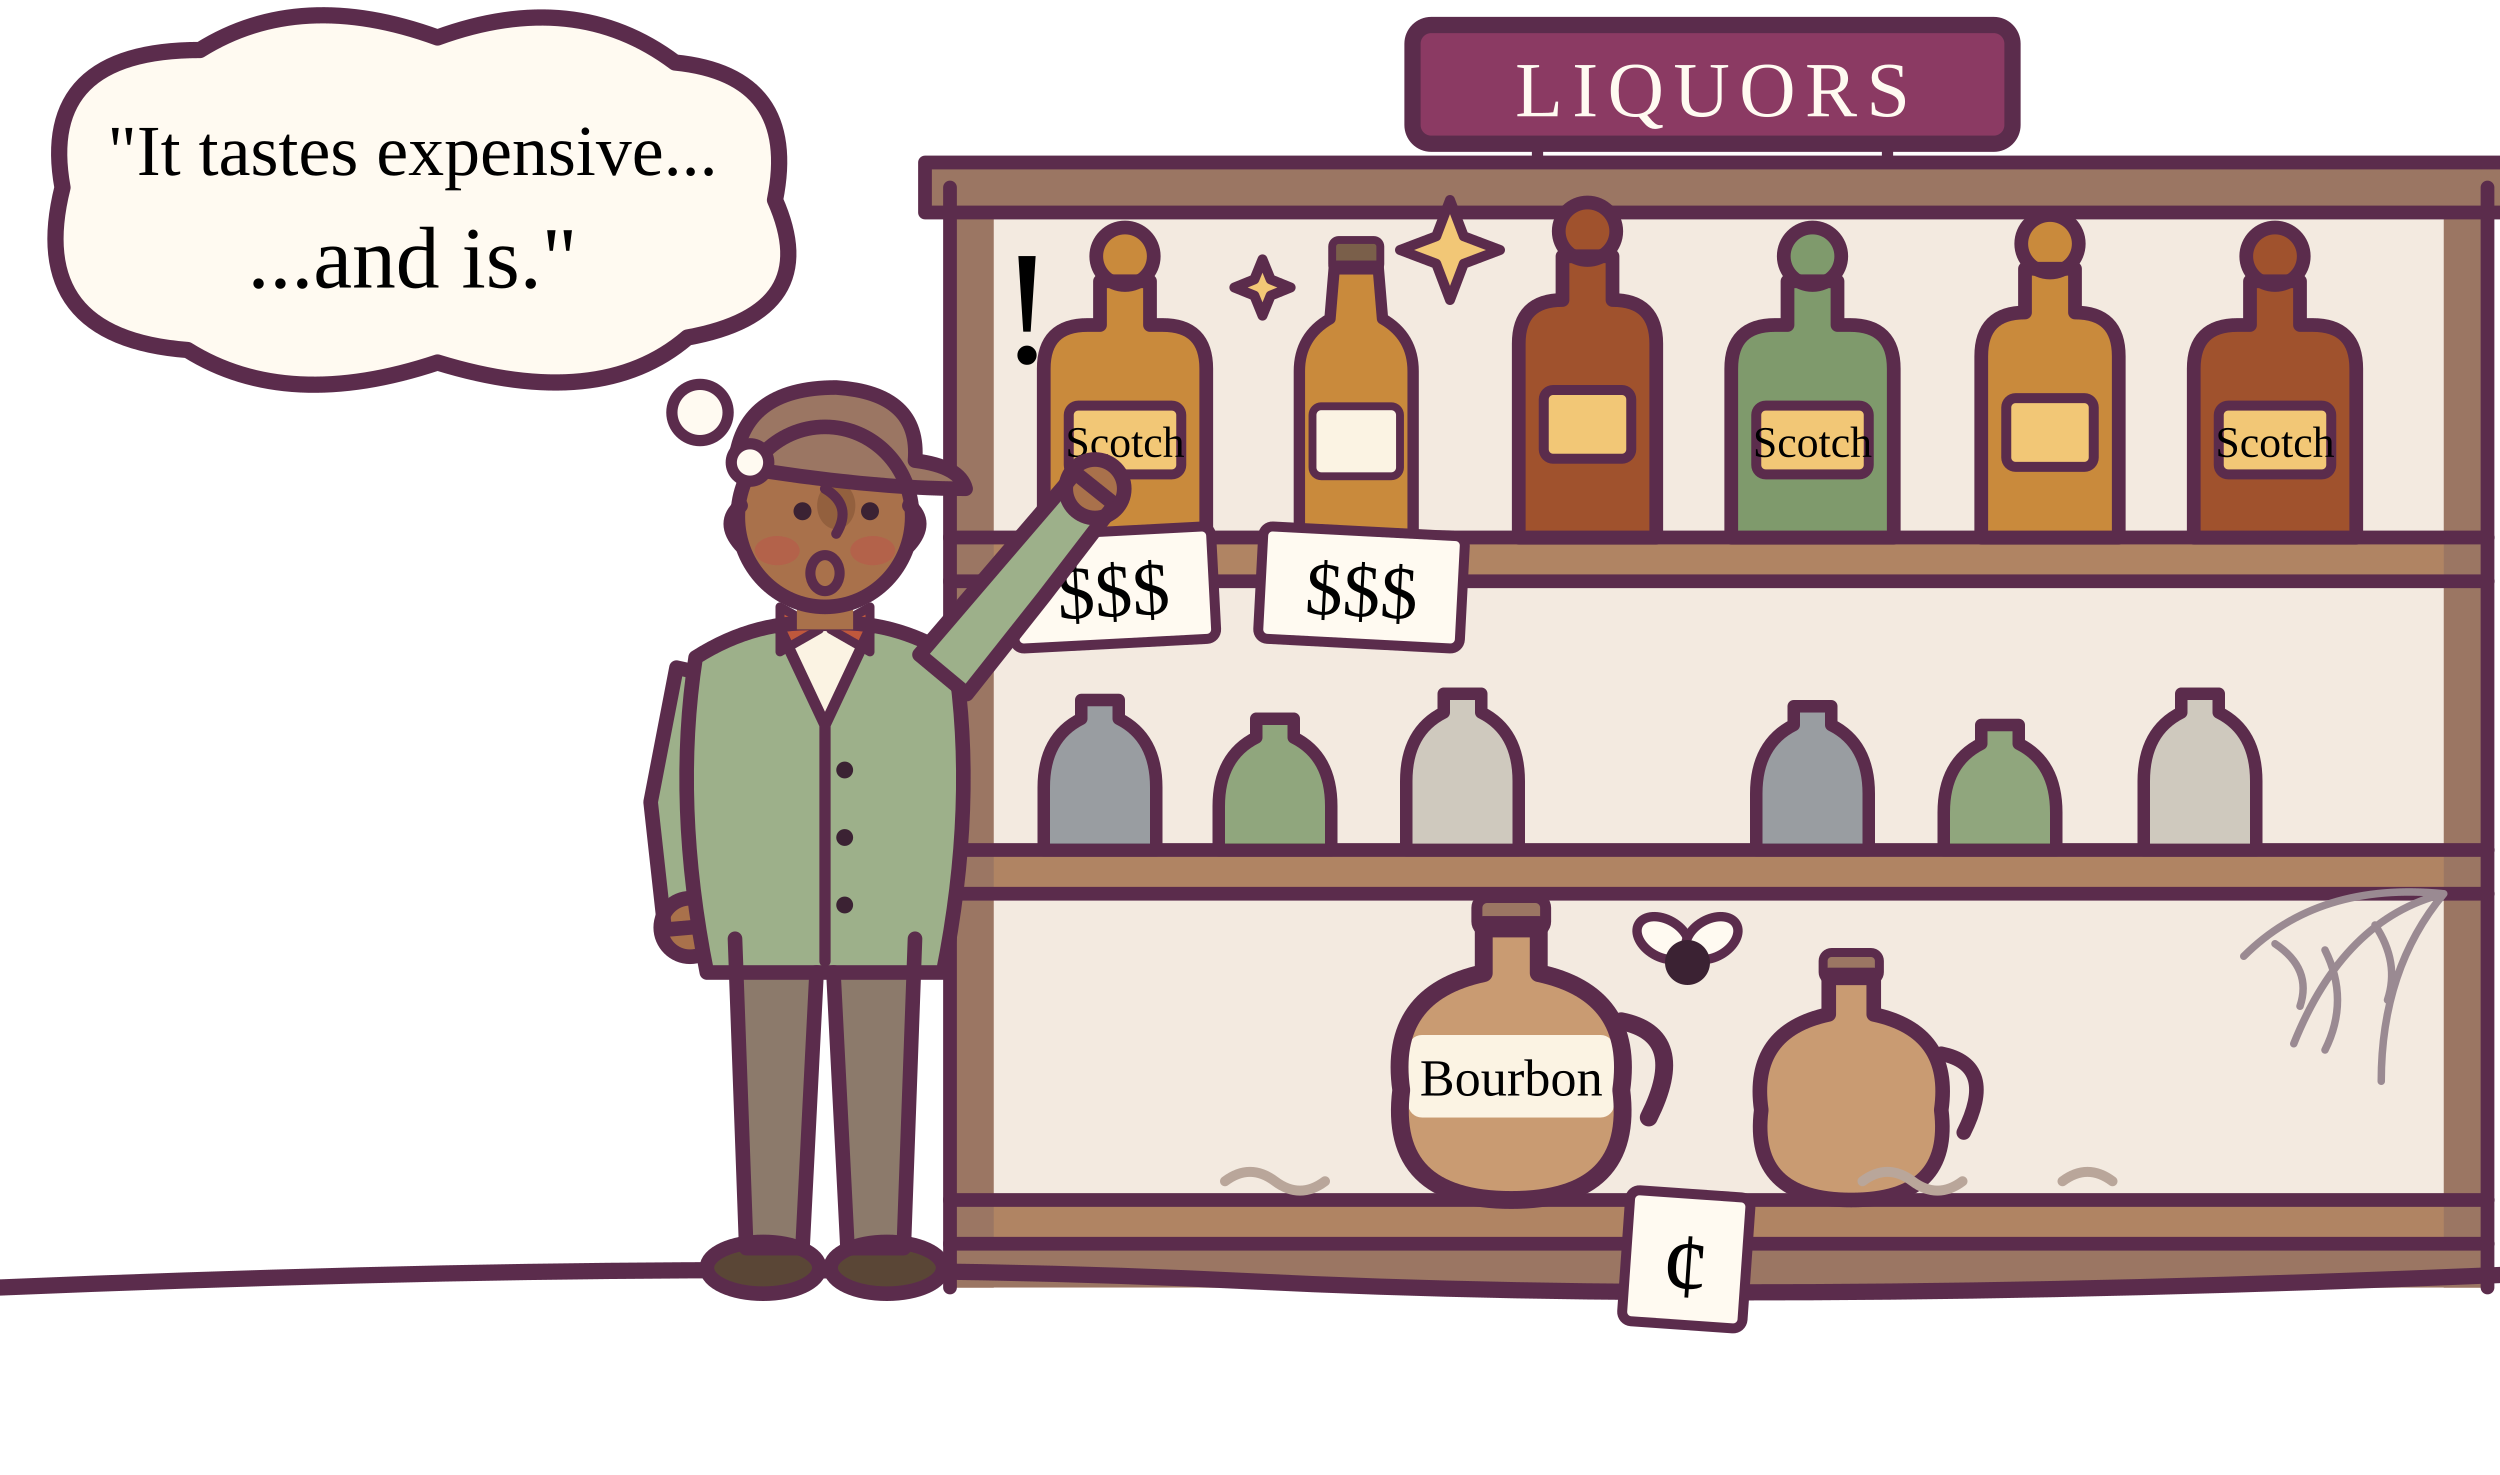
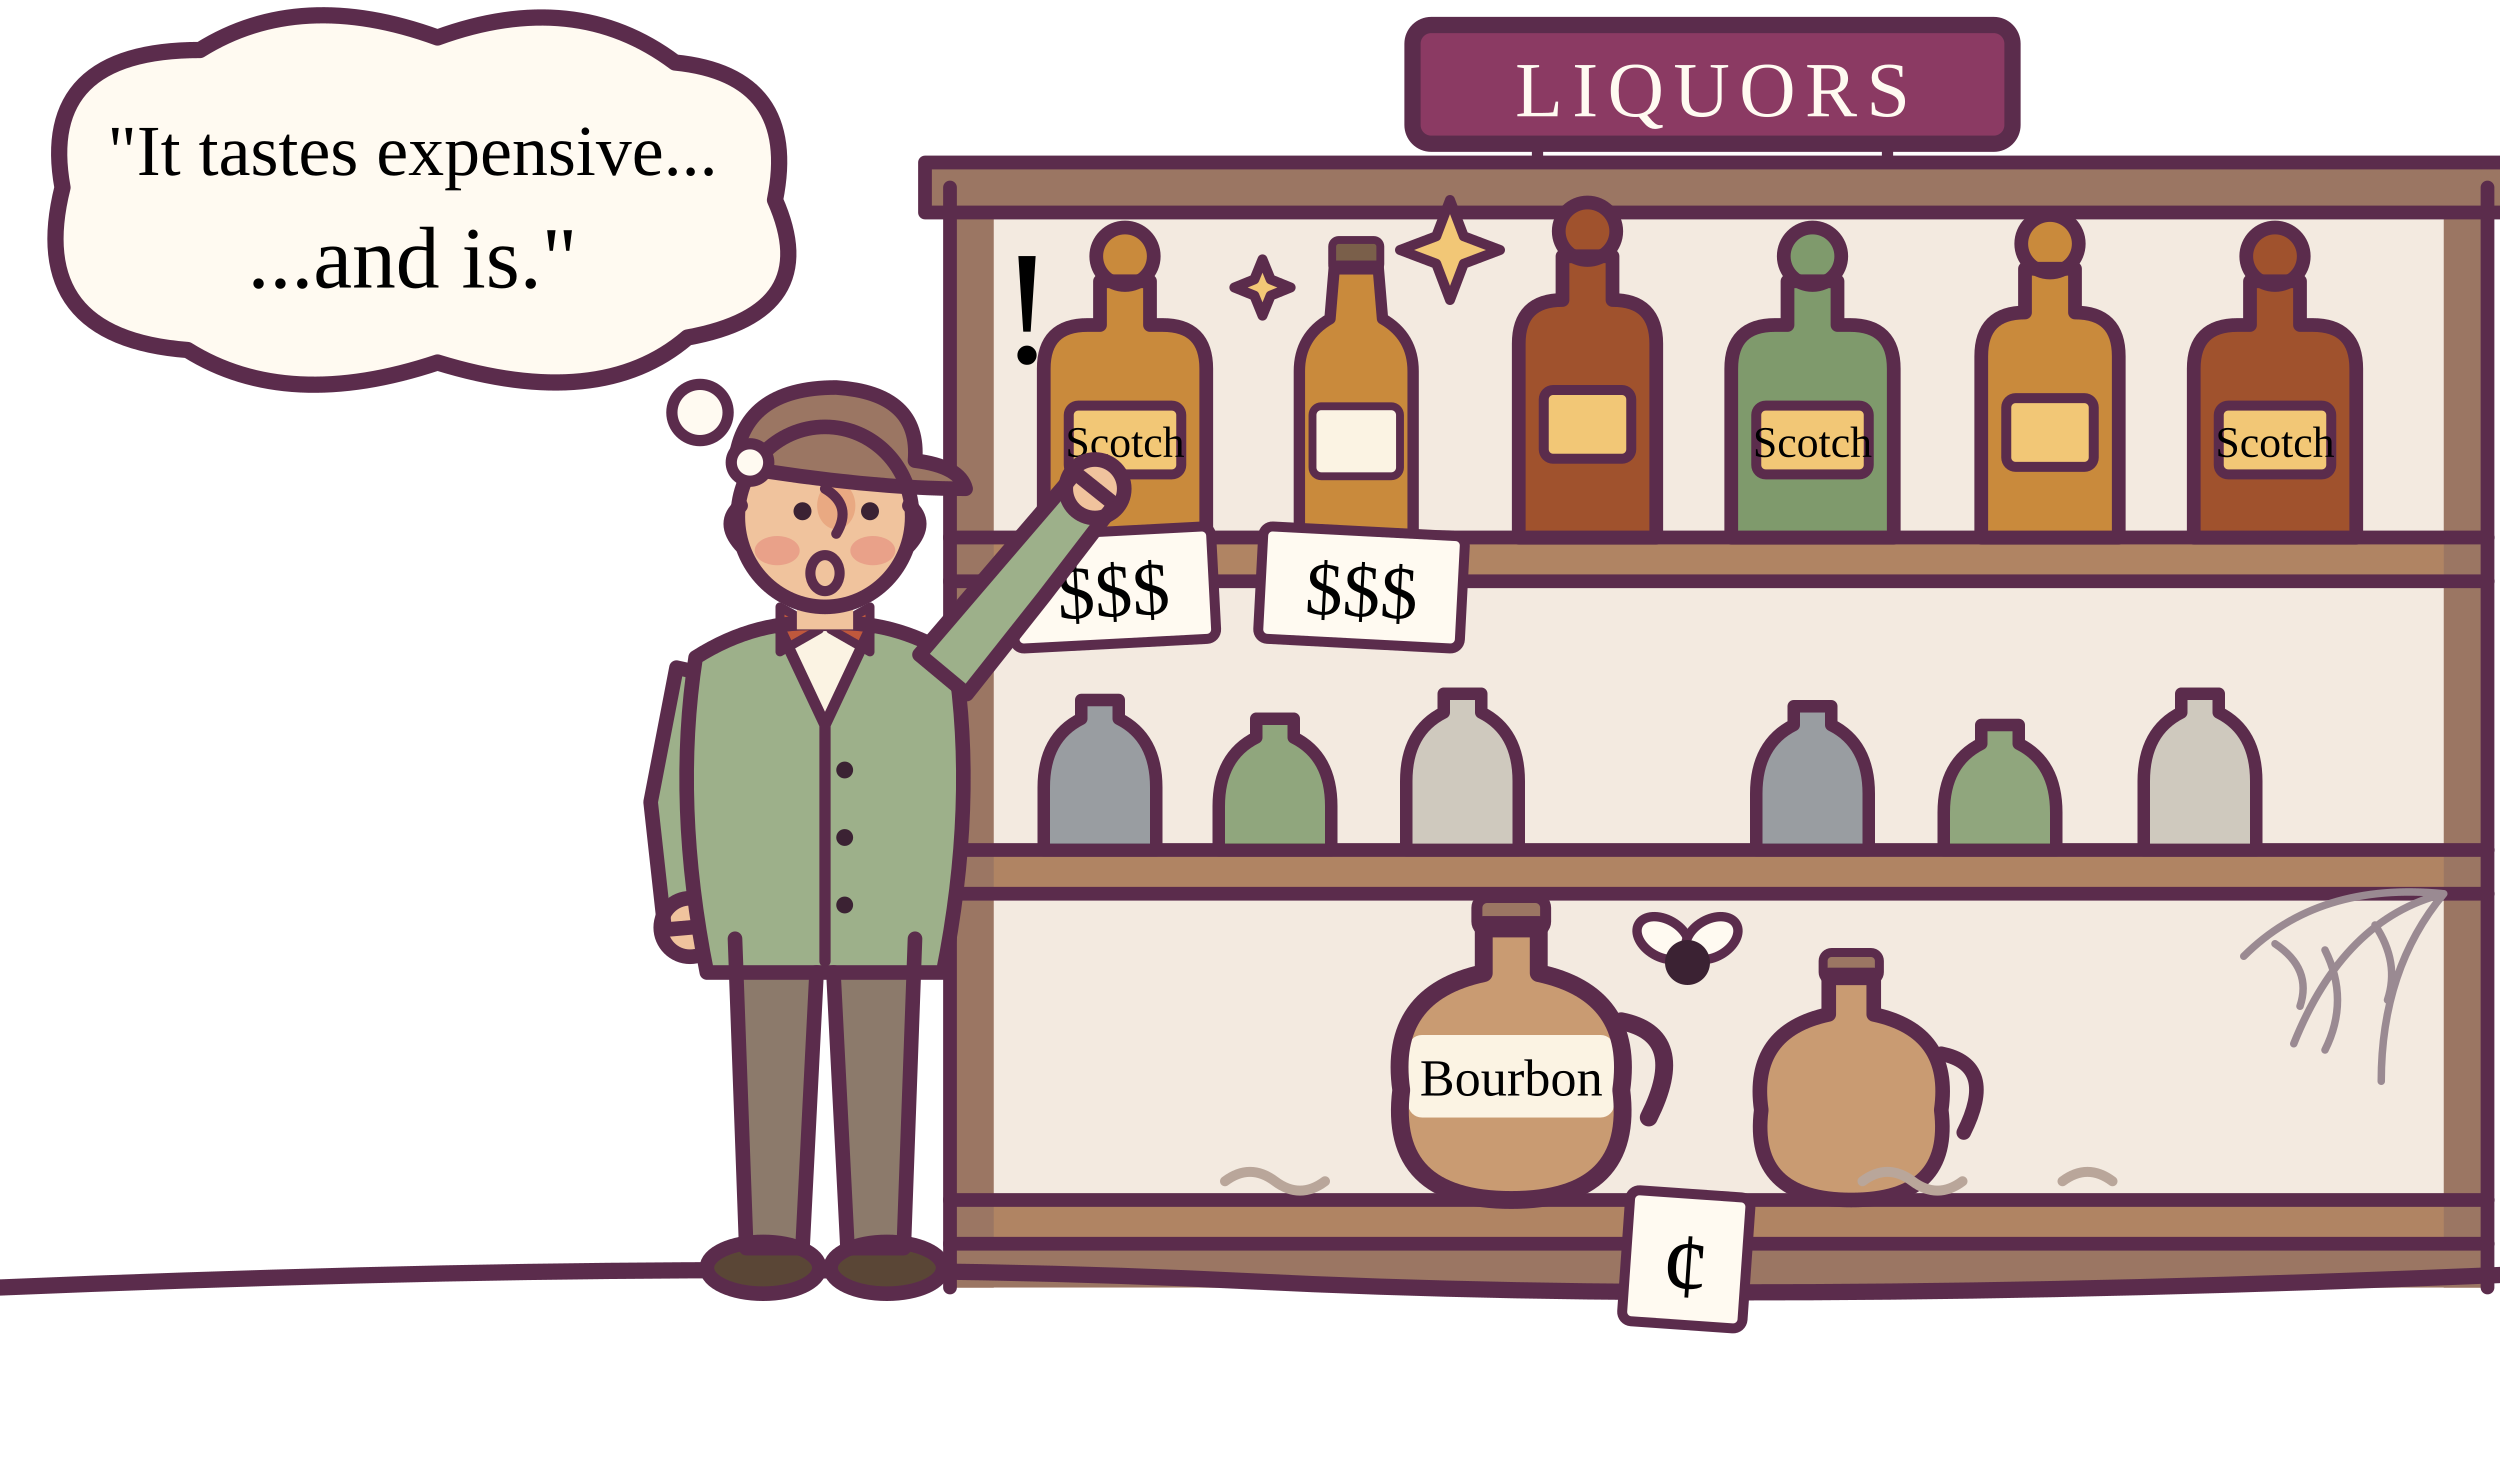
<svg viewBox="0 0 400 236" role="img" aria-label="At the liquor store, the customer reaches for the Scotch on the top shelf and spots Maker's Mark sitting right next to it, priced the same. He remembers the ad: It tastes expensive... and is. Down on the bottom shelf, the cheap bourbon jugs gather dust">
  <g filter="url(#wash)">
    <rect x="152" y="30" width="246" height="176" fill="#ead8c6" opacity=".55" />
    <rect x="148" y="26" width="254" height="8" fill="#9b7663" />
    <rect x="152" y="86" width="246" height="7" fill="#b08463" />
    <rect x="152" y="136" width="246" height="7" fill="#b08463" />
    <rect x="152" y="192" width="246" height="7" fill="#b08463" />
    <rect x="152" y="199" width="246" height="7" fill="#9b7663" />
    <rect x="152" y="30" width="7" height="176" fill="#9b7663" />
    <rect x="391" y="30" width="7" height="176" fill="#9b7663" />
  </g>
  <g filter="url(#crayon)" fill="none" stroke="#5b2c4c" stroke-width="2.2" stroke-linecap="round" stroke-linejoin="round">
    <rect x="148" y="26" width="254" height="8" />
    <path d="M152 86 H398 M152 93 H398" />
    <path d="M152 136 H398 M152 143 H398" />
    <path d="M152 192 H398 M152 199 H398" />
    <path d="M152 30 V206 M398 30 V206" />
  </g>
  <g filter="url(#wash)">
    <rect x="226" y="4" width="96" height="19" rx="3" fill="#8b3a63" />
  </g>
  <g filter="url(#crayon)" fill="none" stroke="#5b2c4c" stroke-width="2.6" stroke-linecap="round" stroke-linejoin="round">
    <rect x="226" y="4" width="96" height="19" rx="3" />
    <path d="M246 23 V26 M302 23 V26" stroke-width="1.8" />
  </g>
  <text class="letter" x="274" y="18.6" font-size="12.5" text-anchor="middle" style="fill:#fffaf1;letter-spacing:.12em">LIQUORS</text>
  <g filter="url(#crayon)" fill="none" stroke="#5b2c4c" stroke-width="2.6" stroke-linecap="round" stroke-linejoin="round">
    <path d="M0 206 Q120.0 201 200.0 205 T400 204" />
  </g>
  <g filter="url(#wash)">
    <path d="M167 86 V59 Q167 52 174 52 H176 V45 H184 V52 H186 Q193 52 193 59 V86Z" fill="#c98a3c" />
    <circle cx="180" cy="41" r="4.6" fill="#c98a3c" />
    <rect x="171" y="64.9" width="18" height="11" rx="1.5" fill="#f2c776" />
  </g>
  <g filter="url(#crayon)" fill="none" stroke="#5b2c4c" stroke-width="2.2" stroke-linecap="round" stroke-linejoin="round">
    <path d="M167 86 V59 Q167 52 174 52 H176 V45 H184 V52 H186 Q193 52 193 59 V86Z" />
    <circle cx="180" cy="41" r="4.6" />
    <rect x="171" y="64.9" width="18" height="11" rx="1.5" stroke-width="1.6" />
  </g>
  <text class="letter" x="180" y="73.1" font-size="7" text-anchor="middle">Scotch</text>
  <g transform="translate(217 86) scale(0.7 0.7)">
    <g>
      <g filter="url(#wash)">
        <path d="M-13 0 L-13 -38 Q-13 -46 -6 -50 L-5 -62 L5 -62 L6 -50 Q13 -46 13 -38 L13 0Z" fill="#c98a3c" />
        <rect x="-10" y="-30" width="20" height="16" rx="2" fill="#fbf3e3" />
        <rect x="-5.5" y="-68" width="11" height="7" rx="1.5" fill="#7a5f4a" />
      </g>
      <g filter="url(#crayon)" fill="none" stroke="#5b2c4c" stroke-width="2.6" stroke-linecap="round" stroke-linejoin="round">
        <path d="M-13 0 L-13 -38 Q-13 -46 -6 -50 L-5 -62 L5 -62 L6 -50 Q13 -46 13 -38 L13 0Z" />
        <rect x="-10" y="-30" width="20" height="16" rx="2" stroke-width="1.8" />
        <rect x="-5.5" y="-68" width="11" height="7" rx="1.5" stroke-width="1.8" />
      </g>
    </g>
  </g>
  <g filter="url(#wash)">
    <path d="M243 86 V55 Q243 48 250 48 H250 V41 H258 V48 H258 Q265 48 265 55 V86Z" fill="#a0522d" />
    <circle cx="254" cy="37" r="4.6" fill="#a0522d" />
    <rect x="247" y="62.4" width="14" height="11" rx="1.5" fill="#f2c776" />
  </g>
  <g filter="url(#crayon)" fill="none" stroke="#5b2c4c" stroke-width="2.2" stroke-linecap="round" stroke-linejoin="round">
    <path d="M243 86 V55 Q243 48 250 48 H250 V41 H258 V48 H258 Q265 48 265 55 V86Z" />
    <circle cx="254" cy="37" r="4.6" />
    <rect x="247" y="62.4" width="14" height="11" rx="1.5" stroke-width="1.6" />
  </g>
  <g filter="url(#wash)">
    <path d="M277 86 V59 Q277 52 284 52 H286 V45 H294 V52 H296 Q303 52 303 59 V86Z" fill="#7f9a6c" />
    <circle cx="290" cy="41" r="4.6" fill="#7f9a6c" />
    <rect x="281" y="64.9" width="18" height="11" rx="1.5" fill="#f2c776" />
  </g>
  <g filter="url(#crayon)" fill="none" stroke="#5b2c4c" stroke-width="2.2" stroke-linecap="round" stroke-linejoin="round">
    <path d="M277 86 V59 Q277 52 284 52 H286 V45 H294 V52 H296 Q303 52 303 59 V86Z" />
    <circle cx="290" cy="41" r="4.6" />
    <rect x="281" y="64.9" width="18" height="11" rx="1.5" stroke-width="1.6" />
  </g>
  <text class="letter" x="290" y="73.1" font-size="7" text-anchor="middle">Scotch</text>
  <g filter="url(#wash)">
    <path d="M317 86 V57 Q317 50 324 50 H324 V43 H332 V50 H332 Q339 50 339 57 V86Z" fill="#c98a3c" />
    <circle cx="328" cy="39" r="4.6" fill="#c98a3c" />
    <rect x="321" y="63.7" width="14" height="11" rx="1.5" fill="#f2c776" />
  </g>
  <g filter="url(#crayon)" fill="none" stroke="#5b2c4c" stroke-width="2.2" stroke-linecap="round" stroke-linejoin="round">
    <path d="M317 86 V57 Q317 50 324 50 H324 V43 H332 V50 H332 Q339 50 339 57 V86Z" />
    <circle cx="328" cy="39" r="4.6" />
    <rect x="321" y="63.7" width="14" height="11" rx="1.5" stroke-width="1.6" />
  </g>
  <g filter="url(#wash)">
    <path d="M351 86 V59 Q351 52 358 52 H360 V45 H368 V52 H370 Q377 52 377 59 V86Z" fill="#a0522d" />
    <circle cx="364" cy="41" r="4.6" fill="#a0522d" />
    <rect x="355" y="64.9" width="18" height="11" rx="1.5" fill="#f2c776" />
  </g>
  <g filter="url(#crayon)" fill="none" stroke="#5b2c4c" stroke-width="2.2" stroke-linecap="round" stroke-linejoin="round">
    <path d="M351 86 V59 Q351 52 358 52 H360 V45 H368 V52 H370 Q377 52 377 59 V86Z" />
    <circle cx="364" cy="41" r="4.6" />
    <rect x="355" y="64.9" width="18" height="11" rx="1.5" stroke-width="1.6" />
  </g>
  <text class="letter" x="364" y="73.1" font-size="7" text-anchor="middle">Scotch</text>
  <g transform="rotate(-3 178 92)">
    <g filter="url(#wash)">
      <rect x="161.8" y="85" width="32.3" height="18" rx="1.5" fill="#fffaf1" />
    </g>
    <g filter="url(#crayon)" fill="none" stroke="#5b2c4c" stroke-width="2.6" stroke-linecap="round" stroke-linejoin="round">
      <rect x="161.8" y="85" width="32.3" height="18" rx="1.5" stroke-width="1.6" />
    </g>
    <text class="letter" x="178" y="98.6" font-size="12" text-anchor="middle">$$$</text>
  </g>
  <g transform="rotate(3 218 92)">
    <g filter="url(#wash)">
      <rect x="201.8" y="85" width="32.3" height="18" rx="1.5" fill="#fffaf1" />
    </g>
    <g filter="url(#crayon)" fill="none" stroke="#5b2c4c" stroke-width="2.6" stroke-linecap="round" stroke-linejoin="round">
      <rect x="201.8" y="85" width="32.3" height="18" rx="1.5" stroke-width="1.6" />
    </g>
    <text class="letter" x="218" y="98.6" font-size="12" text-anchor="middle">$$$</text>
  </g>
  <g class="twinkle" style="transform-origin:232px 40px">
    <path d="M232 32 L234.2 37.8 L240 40 L234.2 42.2 L232 48 L229.8 42.2 L224 40 L229.8 37.8Z" fill="#f2c776" stroke="#5b2c4c" stroke-width="1.6" stroke-linejoin="round" />
  </g>
  <g class="twinkle d2" style="transform-origin:202px 46px">
    <path d="M202 41.5 L203.3 44.7 L206.5 46 L203.3 47.3 L202 50.5 L200.7 47.3 L197.5 46 L200.7 44.7Z" fill="#f2c776" stroke="#5b2c4c" stroke-width="1.6" stroke-linejoin="round" />
  </g>
  <g filter="url(#wash)">
    <path d="M167 136 L167 126 Q167 118 173 115 L173 112 L179 112 L179 115 Q185 118 185 126 L185 136Z" fill="#8a8f96" opacity=".85" />
  </g>
  <g filter="url(#crayon)" fill="none" stroke="#5b2c4c" stroke-width="2.6" stroke-linecap="round" stroke-linejoin="round">
    <path d="M167 136 L167 126 Q167 118 173 115 L173 112 L179 112 L179 115 Q185 118 185 126 L185 136Z" stroke-width="2" />
  </g>
  <g filter="url(#wash)">
    <path d="M195 136 L195 129 Q195 121 201 118 L201 115 L207 115 L207 118 Q213 121 213 129 L213 136Z" fill="#7f9a6c" opacity=".85" />
  </g>
  <g filter="url(#crayon)" fill="none" stroke="#5b2c4c" stroke-width="2.6" stroke-linecap="round" stroke-linejoin="round">
    <path d="M195 136 L195 129 Q195 121 201 118 L201 115 L207 115 L207 118 Q213 121 213 129 L213 136Z" stroke-width="2" />
  </g>
  <g filter="url(#wash)">
    <path d="M225 136 L225 125 Q225 117 231 114 L231 111 L237 111 L237 114 Q243 117 243 125 L243 136Z" fill="#c9c3b8" opacity=".85" />
  </g>
  <g filter="url(#crayon)" fill="none" stroke="#5b2c4c" stroke-width="2.6" stroke-linecap="round" stroke-linejoin="round">
    <path d="M225 136 L225 125 Q225 117 231 114 L231 111 L237 111 L237 114 Q243 117 243 125 L243 136Z" stroke-width="2" />
  </g>
  <g filter="url(#wash)">
    <path d="M281 136 L281 127 Q281 119 287 116 L287 113 L293 113 L293 116 Q299 119 299 127 L299 136Z" fill="#8a8f96" opacity=".85" />
  </g>
  <g filter="url(#crayon)" fill="none" stroke="#5b2c4c" stroke-width="2.6" stroke-linecap="round" stroke-linejoin="round">
    <path d="M281 136 L281 127 Q281 119 287 116 L287 113 L293 113 L293 116 Q299 119 299 127 L299 136Z" stroke-width="2" />
  </g>
  <g filter="url(#wash)">
    <path d="M311 136 L311 130 Q311 122 317 119 L317 116 L323 116 L323 119 Q329 122 329 130 L329 136Z" fill="#7f9a6c" opacity=".85" />
  </g>
  <g filter="url(#crayon)" fill="none" stroke="#5b2c4c" stroke-width="2.6" stroke-linecap="round" stroke-linejoin="round">
    <path d="M311 136 L311 130 Q311 122 317 119 L317 116 L323 116 L323 119 Q329 122 329 130 L329 136Z" stroke-width="2" />
  </g>
  <g filter="url(#wash)">
    <path d="M343 136 L343 125 Q343 117 349 114 L349 111 L355 111 L355 114 Q361 117 361 125 L361 136Z" fill="#c9c3b8" opacity=".85" />
  </g>
  <g filter="url(#crayon)" fill="none" stroke="#5b2c4c" stroke-width="2.6" stroke-linecap="round" stroke-linejoin="round">
    <path d="M343 136 L343 125 Q343 117 349 114 L349 111 L355 111 L355 114 Q361 117 361 125 L361 136Z" stroke-width="2" />
  </g>
  <g transform="translate(244 192) scale(1.1)">
    <g filter="url(#wash)">
      <path d="M-18 -16 Q-20 -30 -6 -33 L-6 -40 L2 -40 L2 -33 Q16 -30 14 -16 Q16 0 -2 0 Q-20 0 -18 -16Z" fill="#c99b72" />
      <rect x="-7" y="-44" width="10" height="5" rx="1.5" fill="#9b7663" />
      <rect x="-17" y="-24" width="30" height="12" rx="2" fill="#fbf3e3" />
    </g>
    <g filter="url(#crayon)" fill="none" stroke="#5b2c4c" stroke-width="2.6" stroke-linecap="round" stroke-linejoin="round">
      <path d="M-18 -16 Q-20 -30 -6 -33 L-6 -40 L2 -40 L2 -33 Q16 -30 14 -16 Q16 0 -2 0 Q-20 0 -18 -16Z" />
      <path d="M14 -26 q10 2 4 14" />
      <rect x="-7" y="-44" width="10" height="5" rx="1.5" stroke-width="1.6" />
    </g>
    <text class="letter" x="-2" y="-15.2" font-size="7.6" text-anchor="middle">Bourbon</text>
  </g>
  <g transform="translate(298 192) scale(0.9)">
    <g filter="url(#wash)">
      <path d="M-18 -16 Q-20 -30 -6 -33 L-6 -40 L2 -40 L2 -33 Q16 -30 14 -16 Q16 0 -2 0 Q-20 0 -18 -16Z" fill="#c99b72" />
      <rect x="-7" y="-44" width="10" height="5" rx="1.5" fill="#9b7663" />
    </g>
    <g filter="url(#crayon)" fill="none" stroke="#5b2c4c" stroke-width="2.6" stroke-linecap="round" stroke-linejoin="round">
      <path d="M-18 -16 Q-20 -30 -6 -33 L-6 -40 L2 -40 L2 -33 Q16 -30 14 -16 Q16 0 -2 0 Q-20 0 -18 -16Z" />
      <path d="M14 -26 q10 2 4 14" />
      <rect x="-7" y="-44" width="10" height="5" rx="1.5" stroke-width="1.6" />
    </g>
  </g>
  <g transform="rotate(4 270 198)">
    <g filter="url(#wash)">
      <rect x="260.4" y="191" width="19.3" height="21" rx="1.5" fill="#fffaf1" />
    </g>
    <g filter="url(#crayon)" fill="none" stroke="#5b2c4c" stroke-width="2.6" stroke-linecap="round" stroke-linejoin="round">
      <rect x="260.4" y="191" width="19.3" height="21" rx="1.5" stroke-width="1.6" />
    </g>
    <text class="letter" x="270" y="207.6" font-size="15" text-anchor="middle">¢</text>
  </g>
  <g filter="url(#crayon)" fill="none" stroke="#5b2c4c" stroke-width="2.6" stroke-linecap="round" stroke-linejoin="round">
    <path d="M391 143 q-16 4 -24 24 M391 143 q-10 12 -10 30 M391 143 q-20 -2 -32 10 M380 148 q4 6 2 12 M372 152 q4 8 0 16 M364 151 q6 4 4 10" stroke="#9a8a92" stroke-width="1.2" />
  </g>
  <g filter="url(#crayon)" fill="none" stroke="#5b2c4c" stroke-width="2.6" stroke-linecap="round" stroke-linejoin="round">
    <path d="M196 189 q4 -3 8 0 q4 3 8 0 M298 189 q4 -3 8 0 q4 3 8 0 M330 189 q4 -3 8 0" stroke="#b9a69a" stroke-width="1.6" />
  </g>
  <g transform="translate(270 154) scale(1.5)">
    <g class="fly-x">
      <g class="fly-y">
        <ellipse cx="-2.6" cy="-2.6" rx="3" ry="2" fill="#fffaf1" stroke="#5b2c4c" stroke-width="1" transform="rotate(30 -2.6 -2.6)" />
        <ellipse cx="2.6" cy="-2.6" rx="3" ry="2" fill="#fffaf1" stroke="#5b2c4c" stroke-width="1" transform="rotate(-30 2.6 -2.6)" />
        <circle r="2.4" fill="#3b2233" />
      </g>
    </g>
  </g>
  <g transform="translate(132 206) scale(0.9 0.9)">
    <g>
      <g class="" style="transform-origin:-21px -109px">
        <g filter="url(#wash)">
          <path d="M-26.4 -110.2 L-31 -86.3 L-28.5 -63.6 L-19.5 -64.4 L-21 -85.7 L-15.6 -107.8Z" fill="#9db08a" />
-           <circle cx="-24" cy="-64" r="5.2" fill="#a9714b" />
+           <circle cx="-24" cy="-64" r="5.2" fill="#f0c39d" />
        </g>
        <g filter="url(#boil)" fill="none" stroke="#5b2c4c" stroke-width="2.6" stroke-linecap="round" stroke-linejoin="round">
          <path d="M-26.4 -110.2 L-31 -86.3 L-28.5 -63.6 L-19.5 -64.4 L-21 -85.7 L-15.6 -107.8Z" />
          <circle cx="-24" cy="-64" r="5.2" />
        </g>
      </g>
      <g>
        <g filter="url(#wash)">
          <ellipse cx="-11" cy="-3.5" rx="10" ry="4.6" fill="#5a4636" />
          <ellipse cx="11" cy="-3.5" rx="10" ry="4.6" fill="#5a4636" />
          <path d="M-16 -62 L-14 -7 L-4 -7 L-1.5 -56 L1.5 -56 L4 -7 L14 -7 L16 -62Z" fill="#8c7a6b" />
          <path d="M-23 -112 Q-27 -86 -21 -56 L21 -56 Q27 -86 23 -112 Q12 -119 0 -118 Q-12 -119 -23 -112Z" fill="#9db08a" />
          <path d="M-8 -117 L0 -100 L8 -117Z" fill="#fbf3e3" />
          <path d="M-8 -121 L-1 -117 L-8 -113Z M8 -121 L1 -117 L8 -113Z" fill="#c0583c" />
        </g>
        <g filter="url(#boil)" fill="none" stroke="#5b2c4c" stroke-width="2.6" stroke-linecap="round" stroke-linejoin="round">
          <ellipse cx="-11" cy="-3.5" rx="10" ry="4.6" />
          <ellipse cx="11" cy="-3.5" rx="10" ry="4.6" />
          <path d="M-16 -62 L-14 -7 L-4 -7 L-1.5 -56 M1.5 -56 L4 -7 L14 -7 L16 -62" />
          <path d="M-23 -112 Q-27 -86 -21 -56 L21 -56 Q27 -86 23 -112 Q12 -119 0 -118 Q-12 -119 -23 -112Z" />
          <path d="M-8 -117 L0 -100 L8 -117 M0 -100 L0 -58" stroke-width="2" />
          <circle cx="3.5" cy="-92" r="1.5" fill="#3b2233" stroke="none" />
          <circle cx="3.5" cy="-80" r="1.5" fill="#3b2233" stroke="none" />
          <circle cx="3.5" cy="-68" r="1.5" fill="#3b2233" stroke="none" />
          <path d="M-8 -121 L-1 -117 L-8 -113Z M8 -121 L1 -117 L8 -113Z" stroke-width="1.6" />
        </g>
      </g>
      <g>
        <g filter="url(#wash)">
-           <rect x="-5" y="-125" width="10" height="8" fill="#a9714b" />
-           <ellipse cx="0" cy="-137" rx="15.5" ry="16" fill="#a9714b" />
-           <ellipse cx="-14.5" cy="-136" rx="3" ry="4.4" fill="#a9714b" />
-           <ellipse cx="14.5" cy="-136" rx="3" ry="4.4" fill="#a9714b" />
-           <ellipse cx="-8.5" cy="-131" rx="4" ry="2.6" fill="#b9584a" opacity=".6" />
-           <ellipse cx="8.5" cy="-131" rx="4" ry="2.6" fill="#b9584a" opacity=".6" />
-           <ellipse cx="2" cy="-139" rx="3.4" ry="4.2" fill="#93603e" />
+           <rect x="-5" y="-125" width="10" height="8" fill="#f0c39d" />
+           <ellipse cx="0" cy="-137" rx="15.5" ry="16" fill="#f0c39d" />
+           <ellipse cx="-14.5" cy="-136" rx="3" ry="4.4" fill="#f0c39d" />
+           <ellipse cx="14.5" cy="-136" rx="3" ry="4.4" fill="#f0c39d" />
+           <ellipse cx="-8.5" cy="-131" rx="4" ry="2.6" fill="#e48b7c" opacity=".6" />
+           <ellipse cx="8.5" cy="-131" rx="4" ry="2.6" fill="#e48b7c" opacity=".6" />
+           <ellipse cx="2" cy="-139" rx="3.4" ry="4.2" fill="#e9a982" />
          <path d="M-16 -146 Q-15 -160 2 -160 Q17 -159 16 -147 Q24 -146 25 -142 Q8 -142 -16 -146Z" fill="#9b7663" />
        </g>
        <g filter="url(#boil)" fill="none" stroke="#5b2c4c" stroke-width="2.6" stroke-linecap="round" stroke-linejoin="round">
          <ellipse cx="0" cy="-137" rx="15.5" ry="16" />
          <path d="M-15.0 -139 q-3.5 3 0 7" />
          <path d="M15.0 -139 q3.5 3 0 7" />
          <circle cx="-4" cy="-138" r="1.6" fill="#3b2233" stroke="none" />
          <circle cx="8" cy="-138" r="1.6" fill="#3b2233" stroke="none" />
          <ellipse cx="0" cy="-127" rx="2.6" ry="3.2" stroke-width="1.8" />
          <path d="M0 -142 q5 3 2 8" stroke-width="1.8" />
          <path d="M-16 -146 Q-15 -160 2 -160 Q17 -159 16 -147 Q24 -146 25 -142 Q8 -142 -16 -146Z" />
        </g>
      </g>
      <g class="reach" style="transform-origin:21px -109px">
        <g filter="url(#wash)">
          <path d="M25.2 -105.5 L38.9 -122.8 L51.5 -139.2 L44.5 -144.8 L31.1 -129.2 L16.8 -112.5Z" fill="#9db08a" />
-           <circle cx="48" cy="-142" r="5.2" fill="#a9714b" />
+           <circle cx="48" cy="-142" r="5.2" fill="#f0c39d" />
        </g>
        <g filter="url(#boil)" fill="none" stroke="#5b2c4c" stroke-width="2.6" stroke-linecap="round" stroke-linejoin="round">
          <path d="M25.2 -105.5 L38.9 -122.8 L51.5 -139.2 L44.5 -144.8 L31.1 -129.2 L16.8 -112.5Z" />
          <circle cx="48" cy="-142" r="5.2" />
        </g>
      </g>
    </g>
  </g>
  <g filter="url(#wash)">
    <circle cx="112" cy="66" r="4.5" fill="#fffaf1" />
    <circle cx="120" cy="74" r="3" fill="#fffaf1" />
  </g>
  <g filter="url(#crayon)" fill="none" stroke="#5b2c4c" stroke-width="1.8" stroke-linecap="round" stroke-linejoin="round">
    <circle cx="112" cy="66" r="4.5" />
    <circle cx="120" cy="74" r="3" />
  </g>
  <g class="float">
    <g filter="url(#wash)">
      <path d="M10 30 Q6 8 32 8 Q48 -2 70 6 Q92 -2 108 10 Q128 12 124 32 Q132 50 110 54 Q96 66 70 58 Q46 66 30 56 Q4 54 10 30Z" fill="#fffaf1" />
    </g>
    <g filter="url(#crayon)" fill="none" stroke="#5b2c4c" stroke-width="2.6" stroke-linecap="round" stroke-linejoin="round">
      <path d="M10 30 Q6 8 32 8 Q48 -2 70 6 Q92 -2 108 10 Q128 12 124 32 Q132 50 110 54 Q96 66 70 58 Q46 66 30 56 Q4 54 10 30Z" />
    </g>
    <text class="letter" x="66" y="28" font-size="11.5" text-anchor="middle">"It tastes expensive...</text>
    <text class="letter" x="66" y="46" font-size="14" text-anchor="middle">...and is."</text>
  </g>
  <text class="letter pop" x="160" y="58" font-size="26" style="transform-origin:166px 50px">!</text>
</svg>
